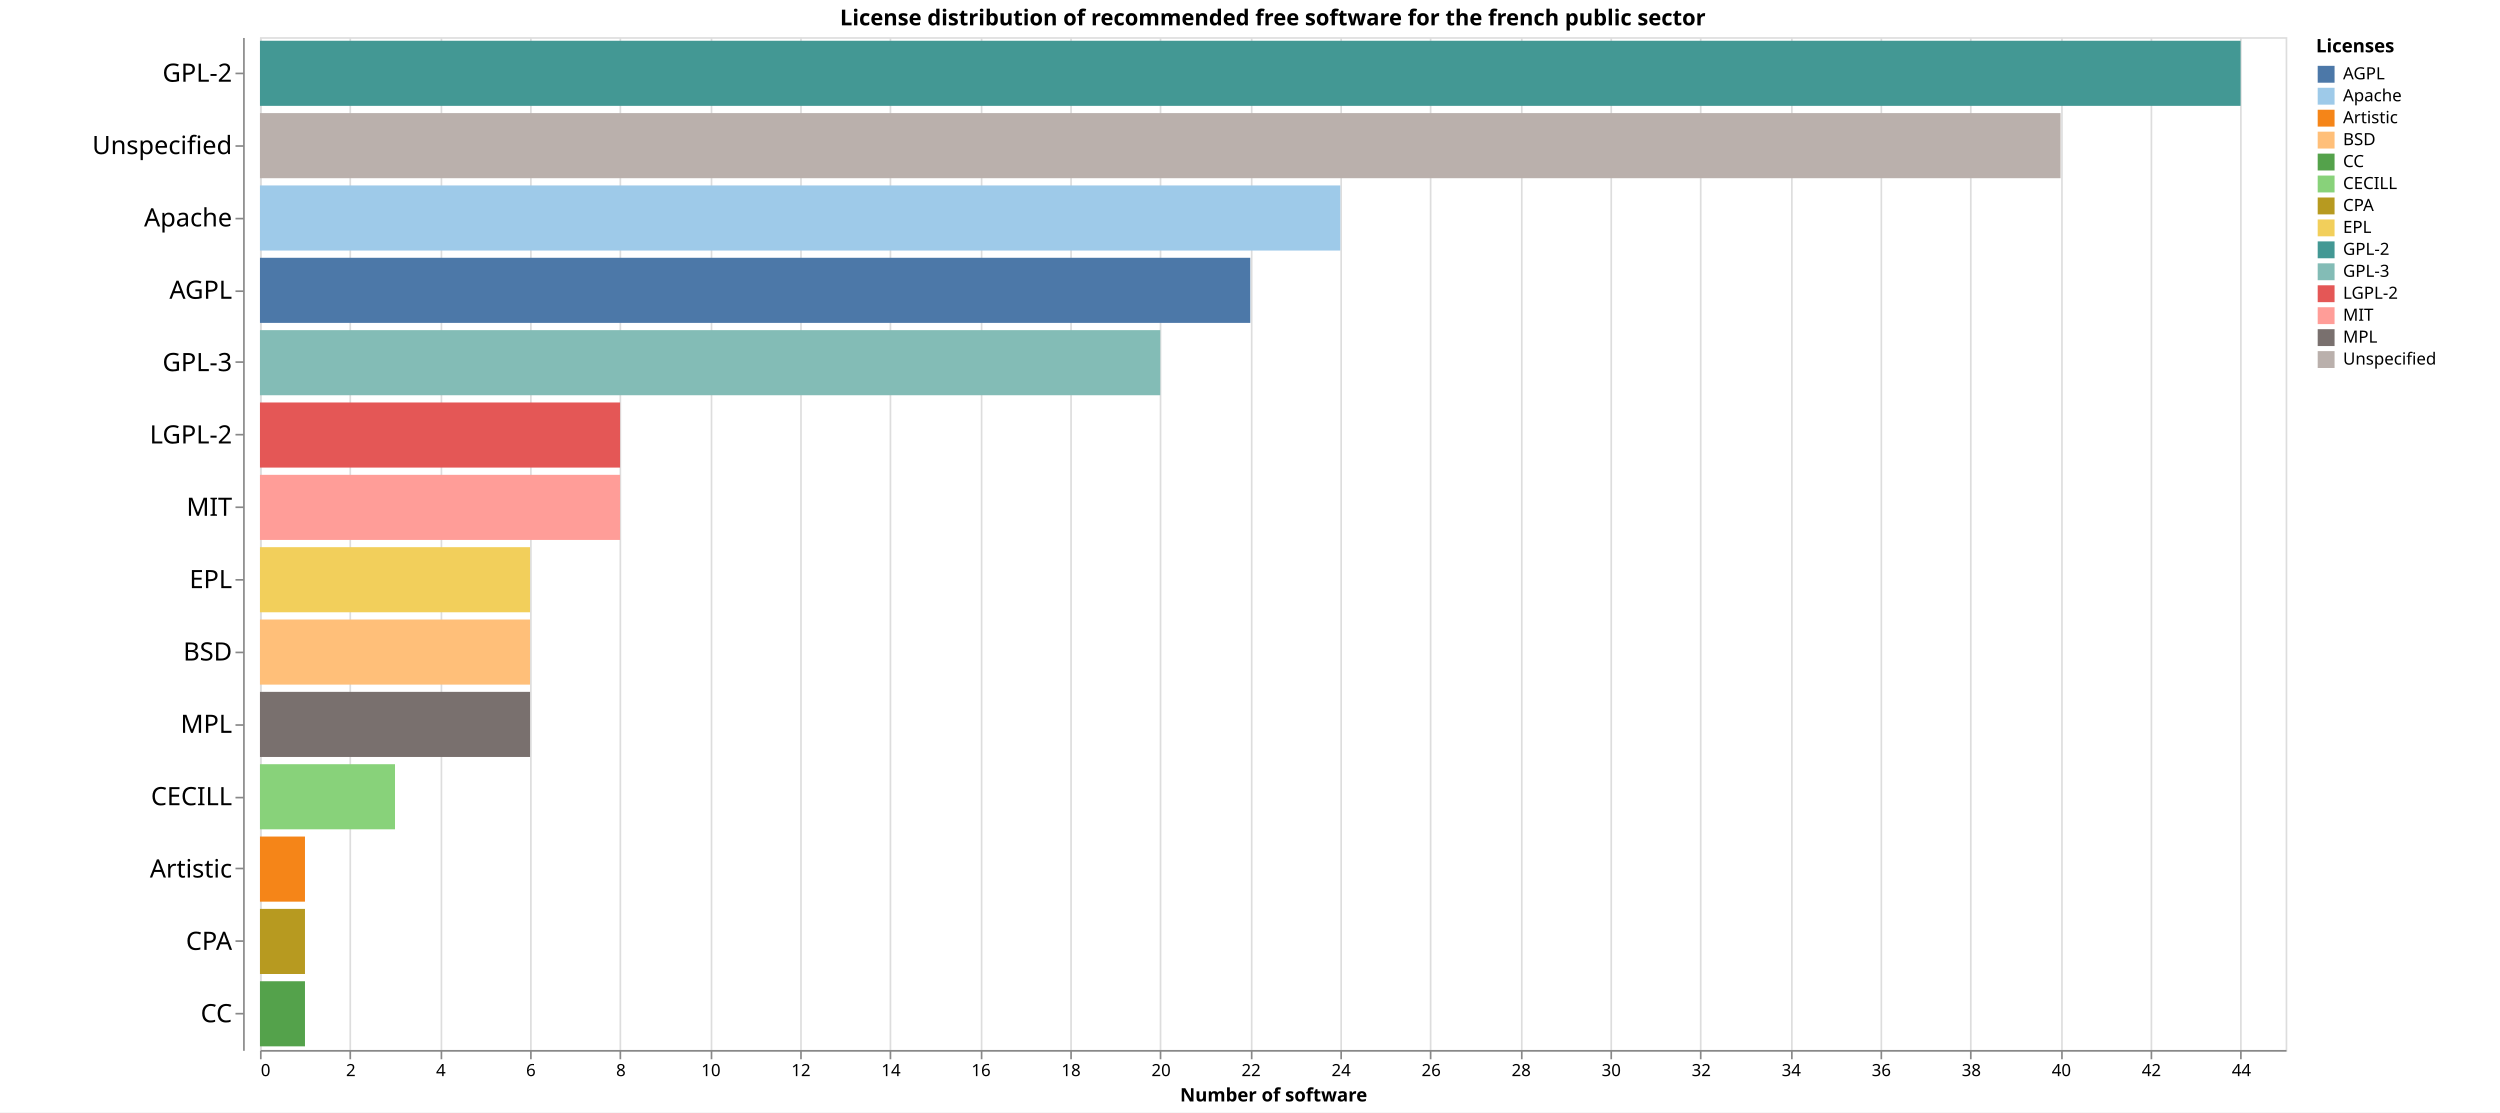
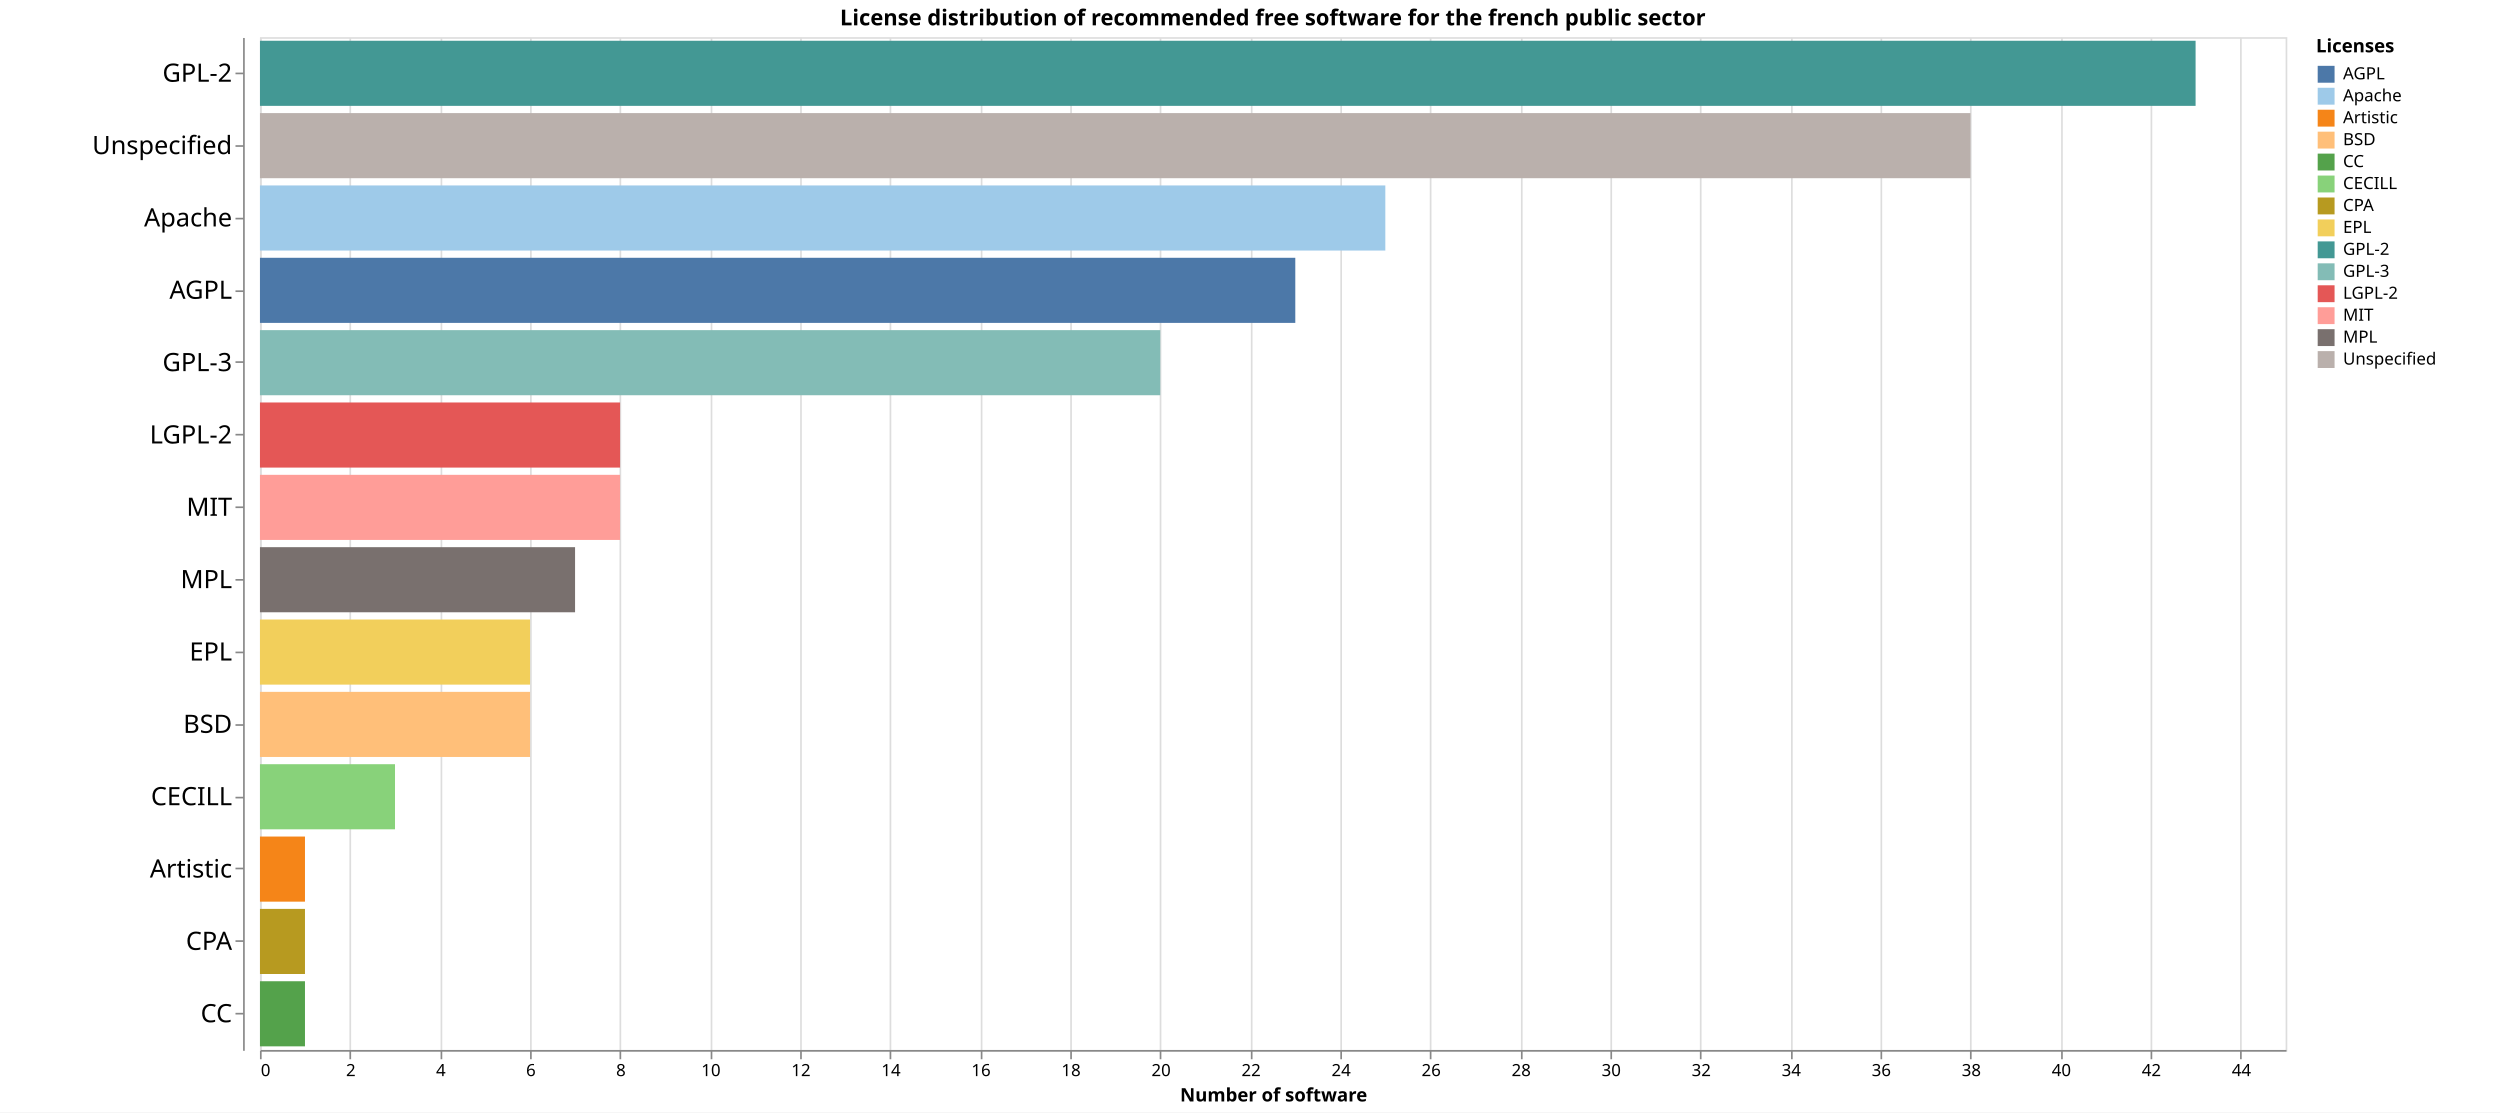
<svg xmlns="http://www.w3.org/2000/svg" class="marks" width="1481" height="659" viewBox="0 0 1481 659" version="1.1">
  <rect width="1481" height="659" style="fill: white;" />
  <g transform="translate(154,22)">
    <g class="mark-group role-frame root">
      <g transform="translate(0,0)">
        <path class="background" d="M0.5,0.5h1200v600h-1200Z" style="fill: none; stroke: #ddd;" />
        <g>
          <g class="mark-group role-axis">
            <g transform="translate(0.5,600.5)">
              <path class="background" d="M0,0h0v0h0Z" style="pointer-events: none; fill: none;" />
              <g>
                <g class="mark-rule role-axis-grid" style="pointer-events: none;">
                  <line transform="translate(0,0)" x2="0" y2="-600" style="fill: none; stroke: #ddd; stroke-width: 1; opacity: 1;" />
                  <line transform="translate(53,0)" x2="0" y2="-600" style="fill: none; stroke: #ddd; stroke-width: 1; opacity: 1;" />
                  <line transform="translate(107,0)" x2="0" y2="-600" style="fill: none; stroke: #ddd; stroke-width: 1; opacity: 1;" />
                  <line transform="translate(160,0)" x2="0" y2="-600" style="fill: none; stroke: #ddd; stroke-width: 1; opacity: 1;" />
                  <line transform="translate(213,0)" x2="0" y2="-600" style="fill: none; stroke: #ddd; stroke-width: 1; opacity: 1;" />
                  <line transform="translate(267,0)" x2="0" y2="-600" style="fill: none; stroke: #ddd; stroke-width: 1; opacity: 1;" />
                  <line transform="translate(320,0)" x2="0" y2="-600" style="fill: none; stroke: #ddd; stroke-width: 1; opacity: 1;" />
                  <line transform="translate(373,0)" x2="0" y2="-600" style="fill: none; stroke: #ddd; stroke-width: 1; opacity: 1;" />
                  <line transform="translate(427,0)" x2="0" y2="-600" style="fill: none; stroke: #ddd; stroke-width: 1; opacity: 1;" />
                  <line transform="translate(480,0)" x2="0" y2="-600" style="fill: none; stroke: #ddd; stroke-width: 1; opacity: 1;" />
                  <line transform="translate(533,0)" x2="0" y2="-600" style="fill: none; stroke: #ddd; stroke-width: 1; opacity: 1;" />
                  <line transform="translate(587,0)" x2="0" y2="-600" style="fill: none; stroke: #ddd; stroke-width: 1; opacity: 1;" />
                  <line transform="translate(640,0)" x2="0" y2="-600" style="fill: none; stroke: #ddd; stroke-width: 1; opacity: 1;" />
                  <line transform="translate(693,0)" x2="0" y2="-600" style="fill: none; stroke: #ddd; stroke-width: 1; opacity: 1;" />
                  <line transform="translate(747,0)" x2="0" y2="-600" style="fill: none; stroke: #ddd; stroke-width: 1; opacity: 1;" />
                  <line transform="translate(800,0)" x2="0" y2="-600" style="fill: none; stroke: #ddd; stroke-width: 1; opacity: 1;" />
                  <line transform="translate(853,0)" x2="0" y2="-600" style="fill: none; stroke: #ddd; stroke-width: 1; opacity: 1;" />
                  <line transform="translate(907,0)" x2="0" y2="-600" style="fill: none; stroke: #ddd; stroke-width: 1; opacity: 1;" />
                  <line transform="translate(960,0)" x2="0" y2="-600" style="fill: none; stroke: #ddd; stroke-width: 1; opacity: 1;" />
                  <line transform="translate(1013,0)" x2="0" y2="-600" style="fill: none; stroke: #ddd; stroke-width: 1; opacity: 1;" />
                  <line transform="translate(1067,0)" x2="0" y2="-600" style="fill: none; stroke: #ddd; stroke-width: 1; opacity: 1;" />
                  <line transform="translate(1120,0)" x2="0" y2="-600" style="fill: none; stroke: #ddd; stroke-width: 1; opacity: 1;" />
                  <line transform="translate(1173,0)" x2="0" y2="-600" style="fill: none; stroke: #ddd; stroke-width: 1; opacity: 1;" />
                </g>
              </g>
              <path class="foreground" d="" style="pointer-events: none; display: none; fill: none;" />
            </g>
          </g>
          <g class="mark-group role-axis">
            <g transform="translate(0.5,600.5)">
              <path class="background" d="M0,0h0v0h0Z" style="pointer-events: none; fill: none;" />
              <g>
                <g class="mark-rule role-axis-tick" style="pointer-events: none;">
                  <line transform="translate(0,0)" x2="0" y2="5" style="fill: none; stroke: #888; stroke-width: 1; opacity: 1;" />
                  <line transform="translate(53,0)" x2="0" y2="5" style="fill: none; stroke: #888; stroke-width: 1; opacity: 1;" />
                  <line transform="translate(107,0)" x2="0" y2="5" style="fill: none; stroke: #888; stroke-width: 1; opacity: 1;" />
                  <line transform="translate(160,0)" x2="0" y2="5" style="fill: none; stroke: #888; stroke-width: 1; opacity: 1;" />
                  <line transform="translate(213,0)" x2="0" y2="5" style="fill: none; stroke: #888; stroke-width: 1; opacity: 1;" />
                  <line transform="translate(267,0)" x2="0" y2="5" style="fill: none; stroke: #888; stroke-width: 1; opacity: 1;" />
                  <line transform="translate(320,0)" x2="0" y2="5" style="fill: none; stroke: #888; stroke-width: 1; opacity: 1;" />
                  <line transform="translate(373,0)" x2="0" y2="5" style="fill: none; stroke: #888; stroke-width: 1; opacity: 1;" />
                  <line transform="translate(427,0)" x2="0" y2="5" style="fill: none; stroke: #888; stroke-width: 1; opacity: 1;" />
                  <line transform="translate(480,0)" x2="0" y2="5" style="fill: none; stroke: #888; stroke-width: 1; opacity: 1;" />
                  <line transform="translate(533,0)" x2="0" y2="5" style="fill: none; stroke: #888; stroke-width: 1; opacity: 1;" />
                  <line transform="translate(587,0)" x2="0" y2="5" style="fill: none; stroke: #888; stroke-width: 1; opacity: 1;" />
                  <line transform="translate(640,0)" x2="0" y2="5" style="fill: none; stroke: #888; stroke-width: 1; opacity: 1;" />
                  <line transform="translate(693,0)" x2="0" y2="5" style="fill: none; stroke: #888; stroke-width: 1; opacity: 1;" />
                  <line transform="translate(747,0)" x2="0" y2="5" style="fill: none; stroke: #888; stroke-width: 1; opacity: 1;" />
                  <line transform="translate(800,0)" x2="0" y2="5" style="fill: none; stroke: #888; stroke-width: 1; opacity: 1;" />
                  <line transform="translate(853,0)" x2="0" y2="5" style="fill: none; stroke: #888; stroke-width: 1; opacity: 1;" />
                  <line transform="translate(907,0)" x2="0" y2="5" style="fill: none; stroke: #888; stroke-width: 1; opacity: 1;" />
                  <line transform="translate(960,0)" x2="0" y2="5" style="fill: none; stroke: #888; stroke-width: 1; opacity: 1;" />
                  <line transform="translate(1013,0)" x2="0" y2="5" style="fill: none; stroke: #888; stroke-width: 1; opacity: 1;" />
                  <line transform="translate(1067,0)" x2="0" y2="5" style="fill: none; stroke: #888; stroke-width: 1; opacity: 1;" />
                  <line transform="translate(1120,0)" x2="0" y2="5" style="fill: none; stroke: #888; stroke-width: 1; opacity: 1;" />
                  <line transform="translate(1173,0)" x2="0" y2="5" style="fill: none; stroke: #888; stroke-width: 1; opacity: 1;" />
                </g>
                <g class="mark-text role-axis-label" style="pointer-events: none;">
                  <text text-anchor="start" transform="translate(0,15)" style="font-family: sans-serif; font-size: 10px; fill: #000; opacity: 1;">0</text>
                  <text text-anchor="middle" transform="translate(53.33333,15)" style="font-family: sans-serif; font-size: 10px; fill: #000; opacity: 1;">2</text>
                  <text text-anchor="middle" transform="translate(106.6667,15)" style="font-family: sans-serif; font-size: 10px; fill: #000; opacity: 1;">4</text>
                  <text text-anchor="middle" transform="translate(160,15)" style="font-family: sans-serif; font-size: 10px; fill: #000; opacity: 1;">6</text>
                  <text text-anchor="middle" transform="translate(213.3333,15)" style="font-family: sans-serif; font-size: 10px; fill: #000; opacity: 1;">8</text>
                  <text text-anchor="middle" transform="translate(266.6667,15)" style="font-family: sans-serif; font-size: 10px; fill: #000; opacity: 1;">10</text>
                  <text text-anchor="middle" transform="translate(320,15)" style="font-family: sans-serif; font-size: 10px; fill: #000; opacity: 1;">12</text>
                  <text text-anchor="middle" transform="translate(373.3333,15)" style="font-family: sans-serif; font-size: 10px; fill: #000; opacity: 1;">14</text>
                  <text text-anchor="middle" transform="translate(426.6667,15)" style="font-family: sans-serif; font-size: 10px; fill: #000; opacity: 1;">16</text>
                  <text text-anchor="middle" transform="translate(480,15)" style="font-family: sans-serif; font-size: 10px; fill: #000; opacity: 1;">18</text>
                  <text text-anchor="middle" transform="translate(533.3333,15)" style="font-family: sans-serif; font-size: 10px; fill: #000; opacity: 1;">20</text>
                  <text text-anchor="middle" transform="translate(586.6667,15)" style="font-family: sans-serif; font-size: 10px; fill: #000; opacity: 1;">22</text>
                  <text text-anchor="middle" transform="translate(640,15)" style="font-family: sans-serif; font-size: 10px; fill: #000; opacity: 1;">24</text>
                  <text text-anchor="middle" transform="translate(693.3333,15)" style="font-family: sans-serif; font-size: 10px; fill: #000; opacity: 1;">26</text>
                  <text text-anchor="middle" transform="translate(746.6667,15)" style="font-family: sans-serif; font-size: 10px; fill: #000; opacity: 1;">28</text>
                  <text text-anchor="middle" transform="translate(800,15)" style="font-family: sans-serif; font-size: 10px; fill: #000; opacity: 1;">30</text>
                  <text text-anchor="middle" transform="translate(853.3333,15)" style="font-family: sans-serif; font-size: 10px; fill: #000; opacity: 1;">32</text>
                  <text text-anchor="middle" transform="translate(906.6667,15)" style="font-family: sans-serif; font-size: 10px; fill: #000; opacity: 1;">34</text>
                  <text text-anchor="middle" transform="translate(960,15)" style="font-family: sans-serif; font-size: 10px; fill: #000; opacity: 1;">36</text>
                  <text text-anchor="middle" transform="translate(1013.333,15)" style="font-family: sans-serif; font-size: 10px; fill: #000; opacity: 1;">38</text>
                  <text text-anchor="middle" transform="translate(1066.667,15)" style="font-family: sans-serif; font-size: 10px; fill: #000; opacity: 1;">40</text>
                  <text text-anchor="middle" transform="translate(1120,15)" style="font-family: sans-serif; font-size: 10px; fill: #000; opacity: 1;">42</text>
                  <text text-anchor="middle" transform="translate(1173.333,15)" style="font-family: sans-serif; font-size: 10px; fill: #000; opacity: 1;">44</text>
                </g>
                <g class="mark-rule role-axis-domain" style="pointer-events: none;">
                  <line transform="translate(0,0)" x2="1200" y2="0" style="fill: none; stroke: #888; stroke-width: 1; opacity: 1;" />
                </g>
                <g class="mark-text role-axis-title" style="pointer-events: none;">
                  <text text-anchor="middle" transform="translate(600,30)" style="font-family: sans-serif; font-size: 11px; font-weight: bold; fill: #000; opacity: 1;">Number of software</text>
                </g>
              </g>
              <path class="foreground" d="" style="pointer-events: none; display: none; fill: none;" />
            </g>
          </g>
          <g class="mark-group role-axis">
            <g transform="translate(-9.5,0.5)">
              <path class="background" d="M0,0h0v0h0Z" style="pointer-events: none; fill: none;" />
              <g>
                <g class="mark-rule role-axis-tick" style="pointer-events: none;">
                  <line transform="translate(0,21)" x2="-5" y2="0" style="fill: none; stroke: #888; stroke-width: 1; opacity: 1;" />
                  <line transform="translate(0,64)" x2="-5" y2="0" style="fill: none; stroke: #888; stroke-width: 1; opacity: 1;" />
                  <line transform="translate(0,107)" x2="-5" y2="0" style="fill: none; stroke: #888; stroke-width: 1; opacity: 1;" />
                  <line transform="translate(0,150)" x2="-5" y2="0" style="fill: none; stroke: #888; stroke-width: 1; opacity: 1;" />
                  <line transform="translate(0,192)" x2="-5" y2="0" style="fill: none; stroke: #888; stroke-width: 1; opacity: 1;" />
                  <line transform="translate(0,235)" x2="-5" y2="0" style="fill: none; stroke: #888; stroke-width: 1; opacity: 1;" />
                  <line transform="translate(0,278)" x2="-5" y2="0" style="fill: none; stroke: #888; stroke-width: 1; opacity: 1;" />
                  <line transform="translate(0,321)" x2="-5" y2="0" style="fill: none; stroke: #888; stroke-width: 1; opacity: 1;" />
                  <line transform="translate(0,364)" x2="-5" y2="0" style="fill: none; stroke: #888; stroke-width: 1; opacity: 1;" />
                  <line transform="translate(0,407)" x2="-5" y2="0" style="fill: none; stroke: #888; stroke-width: 1; opacity: 1;" />
                  <line transform="translate(0,450)" x2="-5" y2="0" style="fill: none; stroke: #888; stroke-width: 1; opacity: 1;" />
                  <line transform="translate(0,492)" x2="-5" y2="0" style="fill: none; stroke: #888; stroke-width: 1; opacity: 1;" />
                  <line transform="translate(0,535)" x2="-5" y2="0" style="fill: none; stroke: #888; stroke-width: 1; opacity: 1;" />
                  <line transform="translate(0,578)" x2="-5" y2="0" style="fill: none; stroke: #888; stroke-width: 1; opacity: 1;" />
                </g>
                <g class="mark-text role-axis-label" style="pointer-events: none;">
                  <text text-anchor="end" transform="translate(-7,25.92857)" style="font-family: sans-serif; font-size: 15px; fill: #000; opacity: 1;">GPL-2</text>
                  <text text-anchor="end" transform="translate(-7,68.78571)" style="font-family: sans-serif; font-size: 15px; fill: #000; opacity: 1;">Unspecified</text>
                  <text text-anchor="end" transform="translate(-7,111.6429)" style="font-family: sans-serif; font-size: 15px; fill: #000; opacity: 1;">Apache</text>
                  <text text-anchor="end" transform="translate(-7,154.5)" style="font-family: sans-serif; font-size: 15px; fill: #000; opacity: 1;">AGPL</text>
                  <text text-anchor="end" transform="translate(-7,197.3571)" style="font-family: sans-serif; font-size: 15px; fill: #000; opacity: 1;">GPL-3</text>
                  <text text-anchor="end" transform="translate(-7,240.2143)" style="font-family: sans-serif; font-size: 15px; fill: #000; opacity: 1;">LGPL-2</text>
                  <text text-anchor="end" transform="translate(-7,283.0714)" style="font-family: sans-serif; font-size: 15px; fill: #000; opacity: 1;">MIT</text>
-                   <text text-anchor="end" transform="translate(-7,325.9286)" style="font-family: sans-serif; font-size: 15px; fill: #000; opacity: 1;">EPL</text>
-                   <text text-anchor="end" transform="translate(-7,368.7857)" style="font-family: sans-serif; font-size: 15px; fill: #000; opacity: 1;">BSD</text>
-                   <text text-anchor="end" transform="translate(-7,411.6429)" style="font-family: sans-serif; font-size: 15px; fill: #000; opacity: 1;">MPL</text>
+                   <text text-anchor="end" transform="translate(-7,325.9286)" style="font-family: sans-serif; font-size: 15px; fill: #000; opacity: 1;">MPL</text>
+                   <text text-anchor="end" transform="translate(-7,368.7857)" style="font-family: sans-serif; font-size: 15px; fill: #000; opacity: 1;">EPL</text>
+                   <text text-anchor="end" transform="translate(-7,411.6429)" style="font-family: sans-serif; font-size: 15px; fill: #000; opacity: 1;">BSD</text>
                  <text text-anchor="end" transform="translate(-7,454.5)" style="font-family: sans-serif; font-size: 15px; fill: #000; opacity: 1;">CECILL</text>
                  <text text-anchor="end" transform="translate(-7,497.3571)" style="font-family: sans-serif; font-size: 15px; fill: #000; opacity: 1;">Artistic</text>
                  <text text-anchor="end" transform="translate(-7,540.2143)" style="font-family: sans-serif; font-size: 15px; fill: #000; opacity: 1;">CPA</text>
                  <text text-anchor="end" transform="translate(-7,583.0714)" style="font-family: sans-serif; font-size: 15px; fill: #000; opacity: 1;">CC</text>
                </g>
                <g class="mark-rule role-axis-domain" style="pointer-events: none;">
                  <line transform="translate(0,0)" x2="0" y2="600" style="fill: none; stroke: #888; stroke-width: 1; opacity: 1;" />
                </g>
              </g>
              <path class="foreground" d="" style="pointer-events: none; display: none; fill: none;" />
            </g>
          </g>
          <g class="mark-rect role-mark marks">
            <path d="M0,173.571h533.333v38.571h-533.333Z" style="fill: #83bcb6;" />
            <path d="M0,216.429h213.333v38.571h-213.333Z" style="fill: #e45756;" />
-             <path d="M0,302.143h160v38.571h-160Z" style="fill: #f2cf5b;" />
+             <path d="M0,345h160v38.571h-160Z" style="fill: #f2cf5b;" />
            <path d="M0,473.571h26.667v38.571h-26.667Z" style="fill: #f58518;" />
-             <path d="M0,130.714h586.667v38.571h-586.667Z" style="fill: #4c78a8;" />
+             <path d="M0,130.714h613.333v38.571h-613.333Z" style="fill: #4c78a8;" />
            <path d="M0,516.429h26.667v38.571h-26.667Z" style="fill: #b79a20;" />
            <path d="M0,430.714h80v38.571h-80Z" style="fill: #88d27a;" />
            <path d="M0,559.286h26.667v38.571h-26.667Z" style="fill: #54a24b;" />
-             <path d="M0,45h1066.667v38.571h-1066.667Z" style="fill: #bab0ac;" />
-             <path d="M0,87.857h640v38.571h-640Z" style="fill: #9ecae9;" />
-             <path d="M0,345h160v38.571h-160Z" style="fill: #ffbf79;" />
+             <path d="M0,45h1013.333v38.571h-1013.333Z" style="fill: #bab0ac;" />
+             <path d="M0,87.857h666.667v38.571h-666.667Z" style="fill: #9ecae9;" />
+             <path d="M0,387.857h160v38.571h-160Z" style="fill: #ffbf79;" />
            <path d="M0,259.286h213.333v38.571h-213.333Z" style="fill: #ff9d98;" />
-             <path d="M0,2.143h1173.333v38.571h-1173.333Z" style="fill: #439894;" />
-             <path d="M0,387.857h160v38.571h-160Z" style="fill: #79706e;" />
+             <path d="M0,2.143h1146.667v38.571h-1146.667Z" style="fill: #439894;" />
+             <path d="M0,302.143h186.667v38.571h-186.667Z" style="fill: #79706e;" />
          </g>
          <g class="mark-group role-legend">
            <g transform="translate(1218,0)">
              <path class="background" d="M0,0h104v196h-104Z" style="pointer-events: none; fill: none;" />
              <g>
                <g class="mark-group role-legend-entry">
                  <g transform="translate(0,16)">
                    <path class="background" d="M0,0h0v0h0Z" style="pointer-events: none; fill: none;" />
                    <g>
                      <g class="mark-group role-scope">
                        <g transform="translate(0,0)">
                          <path class="background" d="M0,0h104v11h-104Z" style="pointer-events: none; fill: none; opacity: 1;" />
                          <g>
                            <g class="mark-symbol role-legend-symbol" style="pointer-events: none;">
                              <path transform="translate(6,6)" d="M-5,-5h10v10h-10Z" style="fill: #4c78a8; stroke-width: 1.5; opacity: 1;" />
                            </g>
                            <g class="mark-text role-legend-label" style="pointer-events: none;">
                              <text text-anchor="start" transform="translate(16,9)" style="font-family: sans-serif; font-size: 10px; fill: #000; opacity: 1;">AGPL</text>
                            </g>
                          </g>
                          <path class="foreground" d="" style="pointer-events: none; display: none; fill: none;" />
                        </g>
                        <g transform="translate(0,13)">
                          <path class="background" d="M0,0h104v11h-104Z" style="pointer-events: none; fill: none; opacity: 1;" />
                          <g>
                            <g class="mark-symbol role-legend-symbol" style="pointer-events: none;">
                              <path transform="translate(6,6)" d="M-5,-5h10v10h-10Z" style="fill: #9ecae9; stroke-width: 1.5; opacity: 1;" />
                            </g>
                            <g class="mark-text role-legend-label" style="pointer-events: none;">
                              <text text-anchor="start" transform="translate(16,9)" style="font-family: sans-serif; font-size: 10px; fill: #000; opacity: 1;">Apache</text>
                            </g>
                          </g>
                          <path class="foreground" d="" style="pointer-events: none; display: none; fill: none;" />
                        </g>
                        <g transform="translate(0,26)">
                          <path class="background" d="M0,0h104v11h-104Z" style="pointer-events: none; fill: none; opacity: 1;" />
                          <g>
                            <g class="mark-symbol role-legend-symbol" style="pointer-events: none;">
                              <path transform="translate(6,6)" d="M-5,-5h10v10h-10Z" style="fill: #f58518; stroke-width: 1.5; opacity: 1;" />
                            </g>
                            <g class="mark-text role-legend-label" style="pointer-events: none;">
                              <text text-anchor="start" transform="translate(16,9)" style="font-family: sans-serif; font-size: 10px; fill: #000; opacity: 1;">Artistic</text>
                            </g>
                          </g>
                          <path class="foreground" d="" style="pointer-events: none; display: none; fill: none;" />
                        </g>
                        <g transform="translate(0,39)">
                          <path class="background" d="M0,0h104v11h-104Z" style="pointer-events: none; fill: none; opacity: 1;" />
                          <g>
                            <g class="mark-symbol role-legend-symbol" style="pointer-events: none;">
                              <path transform="translate(6,6)" d="M-5,-5h10v10h-10Z" style="fill: #ffbf79; stroke-width: 1.5; opacity: 1;" />
                            </g>
                            <g class="mark-text role-legend-label" style="pointer-events: none;">
                              <text text-anchor="start" transform="translate(16,9)" style="font-family: sans-serif; font-size: 10px; fill: #000; opacity: 1;">BSD</text>
                            </g>
                          </g>
                          <path class="foreground" d="" style="pointer-events: none; display: none; fill: none;" />
                        </g>
                        <g transform="translate(0,52)">
                          <path class="background" d="M0,0h104v11h-104Z" style="pointer-events: none; fill: none; opacity: 1;" />
                          <g>
                            <g class="mark-symbol role-legend-symbol" style="pointer-events: none;">
                              <path transform="translate(6,6)" d="M-5,-5h10v10h-10Z" style="fill: #54a24b; stroke-width: 1.5; opacity: 1;" />
                            </g>
                            <g class="mark-text role-legend-label" style="pointer-events: none;">
                              <text text-anchor="start" transform="translate(16,9)" style="font-family: sans-serif; font-size: 10px; fill: #000; opacity: 1;">CC</text>
                            </g>
                          </g>
                          <path class="foreground" d="" style="pointer-events: none; display: none; fill: none;" />
                        </g>
                        <g transform="translate(0,65)">
                          <path class="background" d="M0,0h104v11h-104Z" style="pointer-events: none; fill: none; opacity: 1;" />
                          <g>
                            <g class="mark-symbol role-legend-symbol" style="pointer-events: none;">
                              <path transform="translate(6,6)" d="M-5,-5h10v10h-10Z" style="fill: #88d27a; stroke-width: 1.5; opacity: 1;" />
                            </g>
                            <g class="mark-text role-legend-label" style="pointer-events: none;">
                              <text text-anchor="start" transform="translate(16,9)" style="font-family: sans-serif; font-size: 10px; fill: #000; opacity: 1;">CECILL</text>
                            </g>
                          </g>
                          <path class="foreground" d="" style="pointer-events: none; display: none; fill: none;" />
                        </g>
                        <g transform="translate(0,78)">
                          <path class="background" d="M0,0h104v11h-104Z" style="pointer-events: none; fill: none; opacity: 1;" />
                          <g>
                            <g class="mark-symbol role-legend-symbol" style="pointer-events: none;">
                              <path transform="translate(6,6)" d="M-5,-5h10v10h-10Z" style="fill: #b79a20; stroke-width: 1.5; opacity: 1;" />
                            </g>
                            <g class="mark-text role-legend-label" style="pointer-events: none;">
                              <text text-anchor="start" transform="translate(16,9)" style="font-family: sans-serif; font-size: 10px; fill: #000; opacity: 1;">CPA</text>
                            </g>
                          </g>
                          <path class="foreground" d="" style="pointer-events: none; display: none; fill: none;" />
                        </g>
                        <g transform="translate(0,91)">
                          <path class="background" d="M0,0h104v11h-104Z" style="pointer-events: none; fill: none; opacity: 1;" />
                          <g>
                            <g class="mark-symbol role-legend-symbol" style="pointer-events: none;">
                              <path transform="translate(6,6)" d="M-5,-5h10v10h-10Z" style="fill: #f2cf5b; stroke-width: 1.5; opacity: 1;" />
                            </g>
                            <g class="mark-text role-legend-label" style="pointer-events: none;">
                              <text text-anchor="start" transform="translate(16,9)" style="font-family: sans-serif; font-size: 10px; fill: #000; opacity: 1;">EPL</text>
                            </g>
                          </g>
                          <path class="foreground" d="" style="pointer-events: none; display: none; fill: none;" />
                        </g>
                        <g transform="translate(0,104)">
                          <path class="background" d="M0,0h104v11h-104Z" style="pointer-events: none; fill: none; opacity: 1;" />
                          <g>
                            <g class="mark-symbol role-legend-symbol" style="pointer-events: none;">
                              <path transform="translate(6,6)" d="M-5,-5h10v10h-10Z" style="fill: #439894; stroke-width: 1.5; opacity: 1;" />
                            </g>
                            <g class="mark-text role-legend-label" style="pointer-events: none;">
                              <text text-anchor="start" transform="translate(16,9)" style="font-family: sans-serif; font-size: 10px; fill: #000; opacity: 1;">GPL-2</text>
                            </g>
                          </g>
                          <path class="foreground" d="" style="pointer-events: none; display: none; fill: none;" />
                        </g>
                        <g transform="translate(0,117)">
                          <path class="background" d="M0,0h104v11h-104Z" style="pointer-events: none; fill: none; opacity: 1;" />
                          <g>
                            <g class="mark-symbol role-legend-symbol" style="pointer-events: none;">
                              <path transform="translate(6,6)" d="M-5,-5h10v10h-10Z" style="fill: #83bcb6; stroke-width: 1.5; opacity: 1;" />
                            </g>
                            <g class="mark-text role-legend-label" style="pointer-events: none;">
                              <text text-anchor="start" transform="translate(16,9)" style="font-family: sans-serif; font-size: 10px; fill: #000; opacity: 1;">GPL-3</text>
                            </g>
                          </g>
                          <path class="foreground" d="" style="pointer-events: none; display: none; fill: none;" />
                        </g>
                        <g transform="translate(0,130)">
                          <path class="background" d="M0,0h104v11h-104Z" style="pointer-events: none; fill: none; opacity: 1;" />
                          <g>
                            <g class="mark-symbol role-legend-symbol" style="pointer-events: none;">
                              <path transform="translate(6,6)" d="M-5,-5h10v10h-10Z" style="fill: #e45756; stroke-width: 1.5; opacity: 1;" />
                            </g>
                            <g class="mark-text role-legend-label" style="pointer-events: none;">
                              <text text-anchor="start" transform="translate(16,9)" style="font-family: sans-serif; font-size: 10px; fill: #000; opacity: 1;">LGPL-2</text>
                            </g>
                          </g>
                          <path class="foreground" d="" style="pointer-events: none; display: none; fill: none;" />
                        </g>
                        <g transform="translate(0,143)">
                          <path class="background" d="M0,0h104v11h-104Z" style="pointer-events: none; fill: none; opacity: 1;" />
                          <g>
                            <g class="mark-symbol role-legend-symbol" style="pointer-events: none;">
                              <path transform="translate(6,6)" d="M-5,-5h10v10h-10Z" style="fill: #ff9d98; stroke-width: 1.5; opacity: 1;" />
                            </g>
                            <g class="mark-text role-legend-label" style="pointer-events: none;">
                              <text text-anchor="start" transform="translate(16,9)" style="font-family: sans-serif; font-size: 10px; fill: #000; opacity: 1;">MIT</text>
                            </g>
                          </g>
                          <path class="foreground" d="" style="pointer-events: none; display: none; fill: none;" />
                        </g>
                        <g transform="translate(0,156)">
                          <path class="background" d="M0,0h104v11h-104Z" style="pointer-events: none; fill: none; opacity: 1;" />
                          <g>
                            <g class="mark-symbol role-legend-symbol" style="pointer-events: none;">
                              <path transform="translate(6,6)" d="M-5,-5h10v10h-10Z" style="fill: #79706e; stroke-width: 1.5; opacity: 1;" />
                            </g>
                            <g class="mark-text role-legend-label" style="pointer-events: none;">
                              <text text-anchor="start" transform="translate(16,9)" style="font-family: sans-serif; font-size: 10px; fill: #000; opacity: 1;">MPL</text>
                            </g>
                          </g>
                          <path class="foreground" d="" style="pointer-events: none; display: none; fill: none;" />
                        </g>
                        <g transform="translate(0,169)">
                          <path class="background" d="M0,0h104v11h-104Z" style="pointer-events: none; fill: none; opacity: 1;" />
                          <g>
                            <g class="mark-symbol role-legend-symbol" style="pointer-events: none;">
                              <path transform="translate(6,6)" d="M-5,-5h10v10h-10Z" style="fill: #bab0ac; stroke-width: 1.5; opacity: 1;" />
                            </g>
                            <g class="mark-text role-legend-label" style="pointer-events: none;">
                              <text text-anchor="start" transform="translate(16,9)" style="font-family: sans-serif; font-size: 10px; fill: #000; opacity: 1;">Unspecified</text>
                            </g>
                          </g>
                          <path class="foreground" d="" style="pointer-events: none; display: none; fill: none;" />
                        </g>
                      </g>
                    </g>
                    <path class="foreground" d="" style="pointer-events: none; display: none; fill: none;" />
                  </g>
                </g>
                <g class="mark-text role-legend-title" style="pointer-events: none;">
                  <text text-anchor="start" transform="translate(0,9)" style="font-family: sans-serif; font-size: 11px; font-weight: bold; fill: #000; opacity: 1;">Licenses</text>
                </g>
              </g>
              <path class="foreground" d="" style="pointer-events: none; display: none; fill: none;" />
            </g>
          </g>
          <g class="mark-group role-title">
            <g transform="translate(600,-17)">
              <path class="background" d="M0,0h0v0h0Z" style="pointer-events: none; fill: none;" />
              <g>
                <g class="mark-text role-title-text" style="pointer-events: none;">
                  <text text-anchor="middle" transform="translate(0,10)" style="font-family: sans-serif; font-size: 13px; font-weight: bold; fill: #000; opacity: 1;">License distribution of recommended free software for the french public sector</text>
                </g>
              </g>
              <path class="foreground" d="" style="pointer-events: none; display: none; fill: none;" />
            </g>
          </g>
        </g>
        <path class="foreground" d="" style="display: none; fill: none;" />
      </g>
    </g>
  </g>
</svg>
